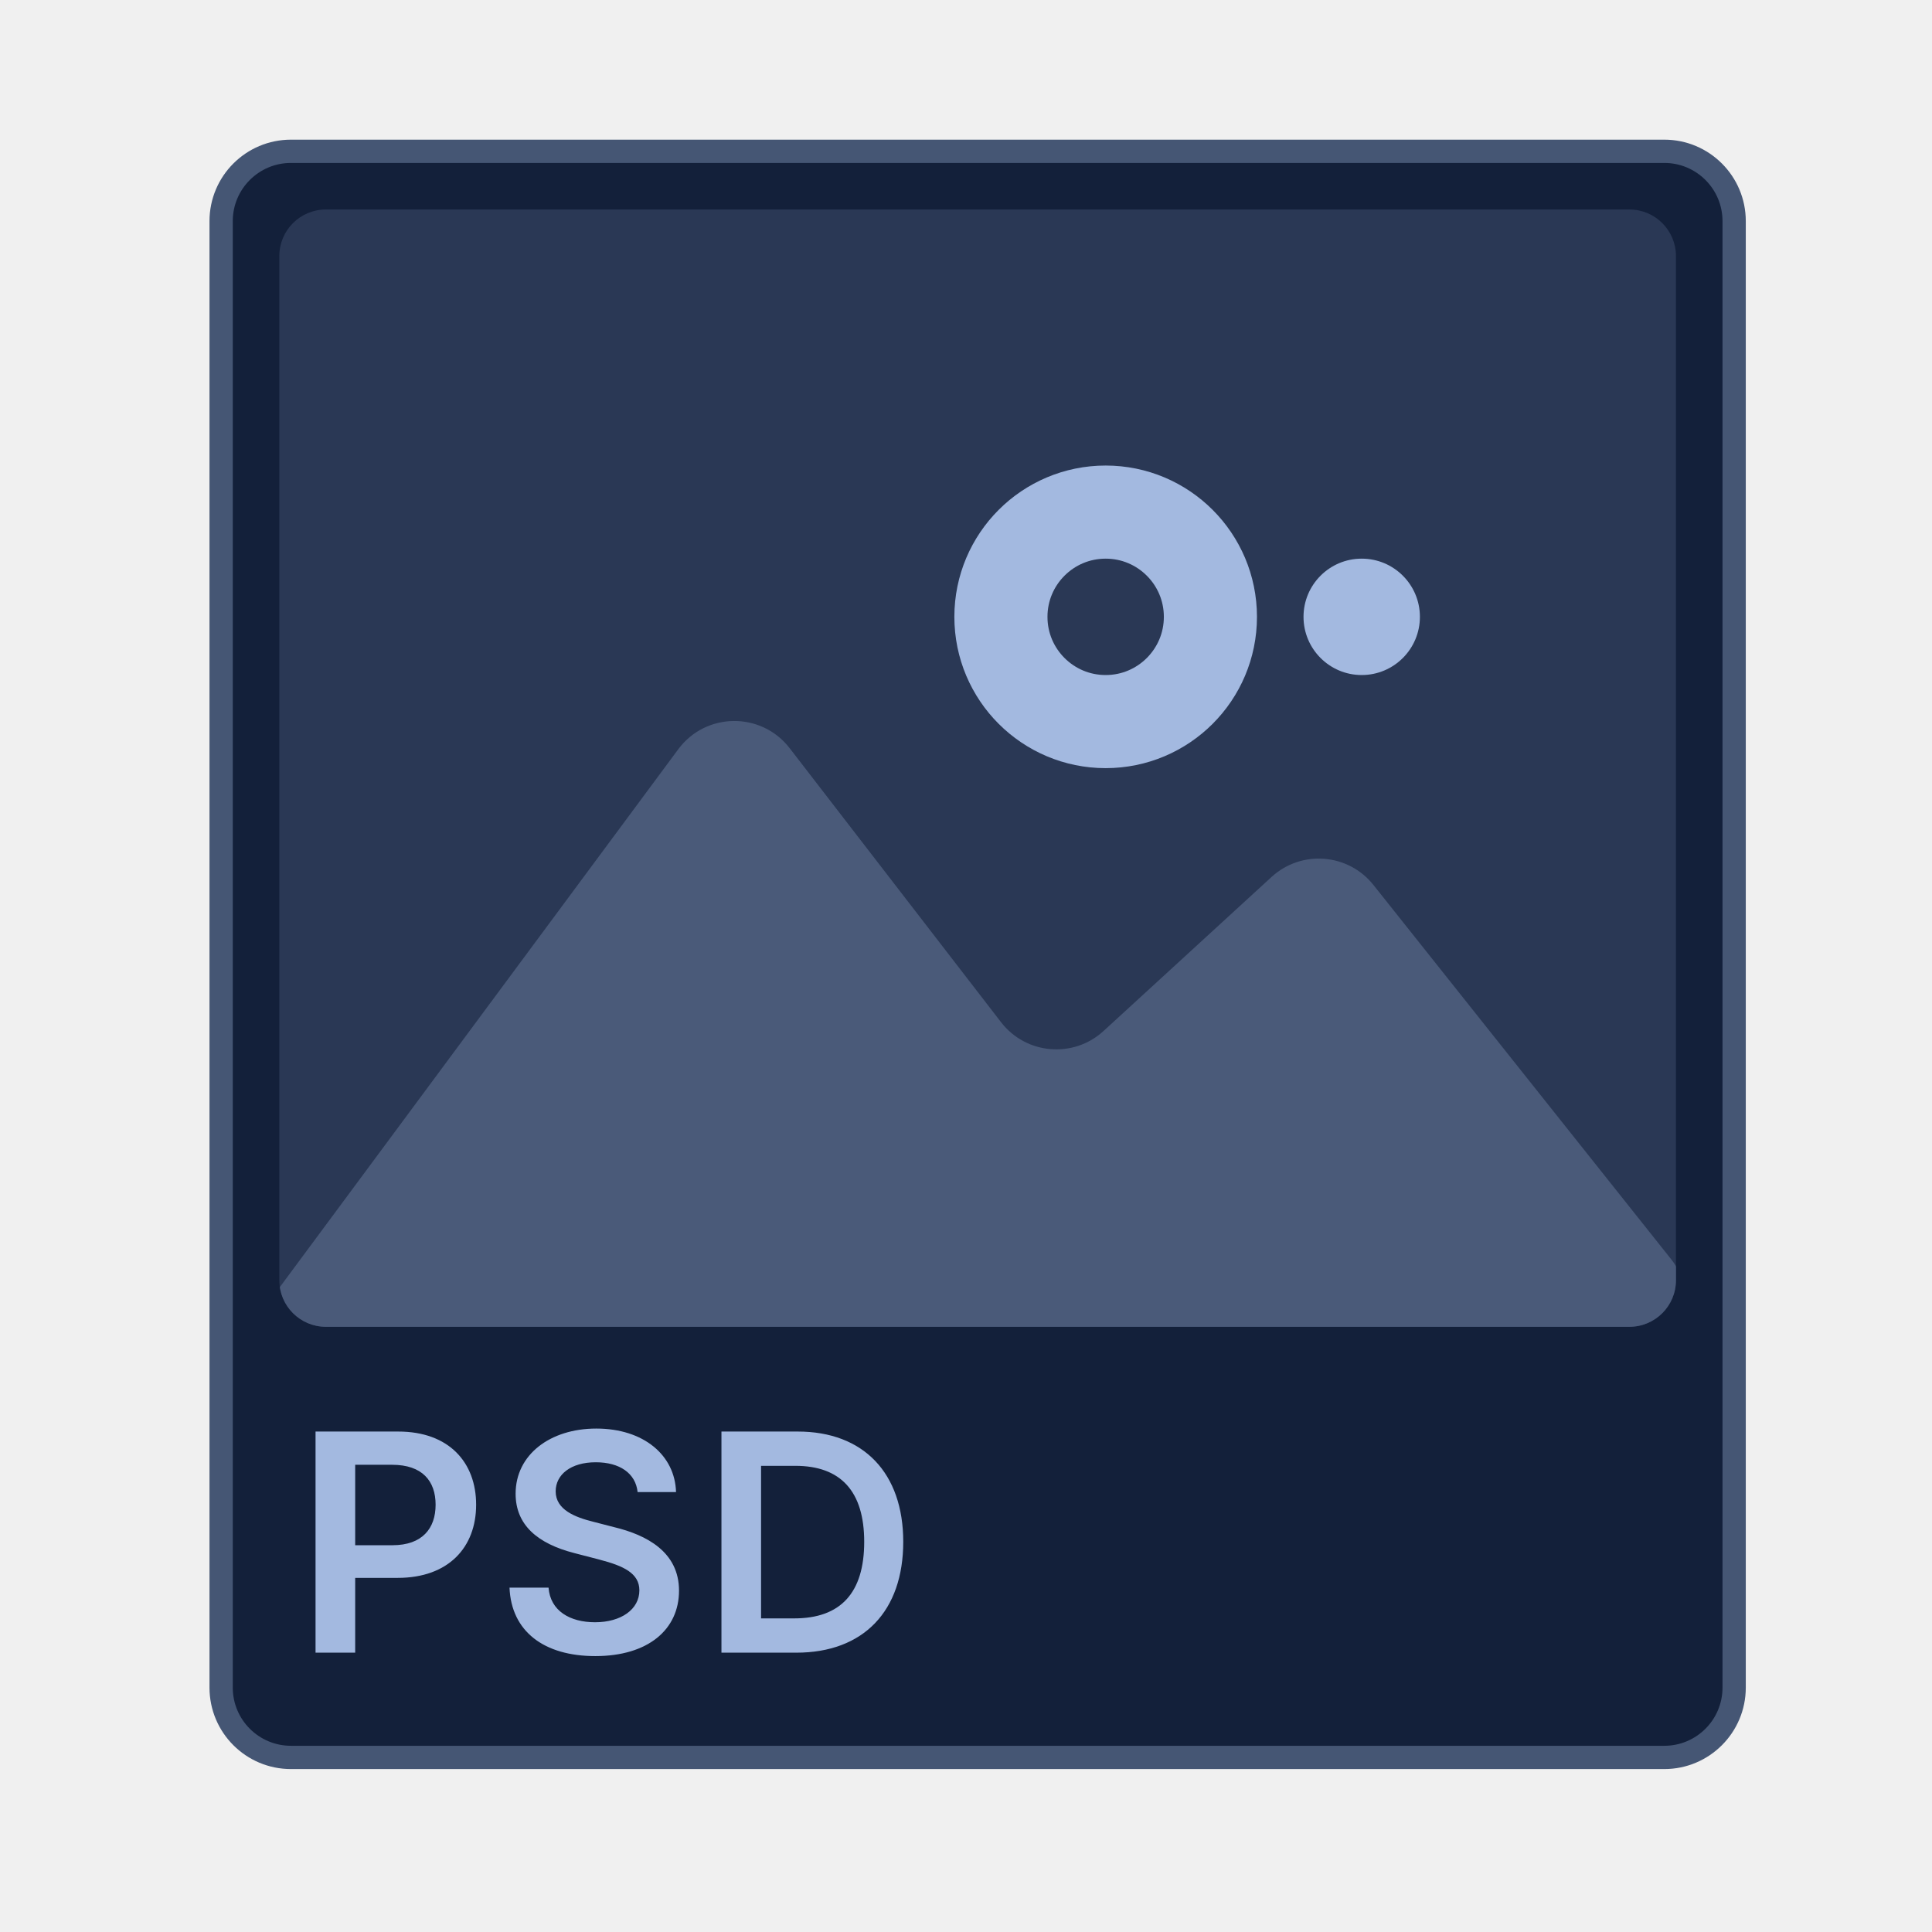
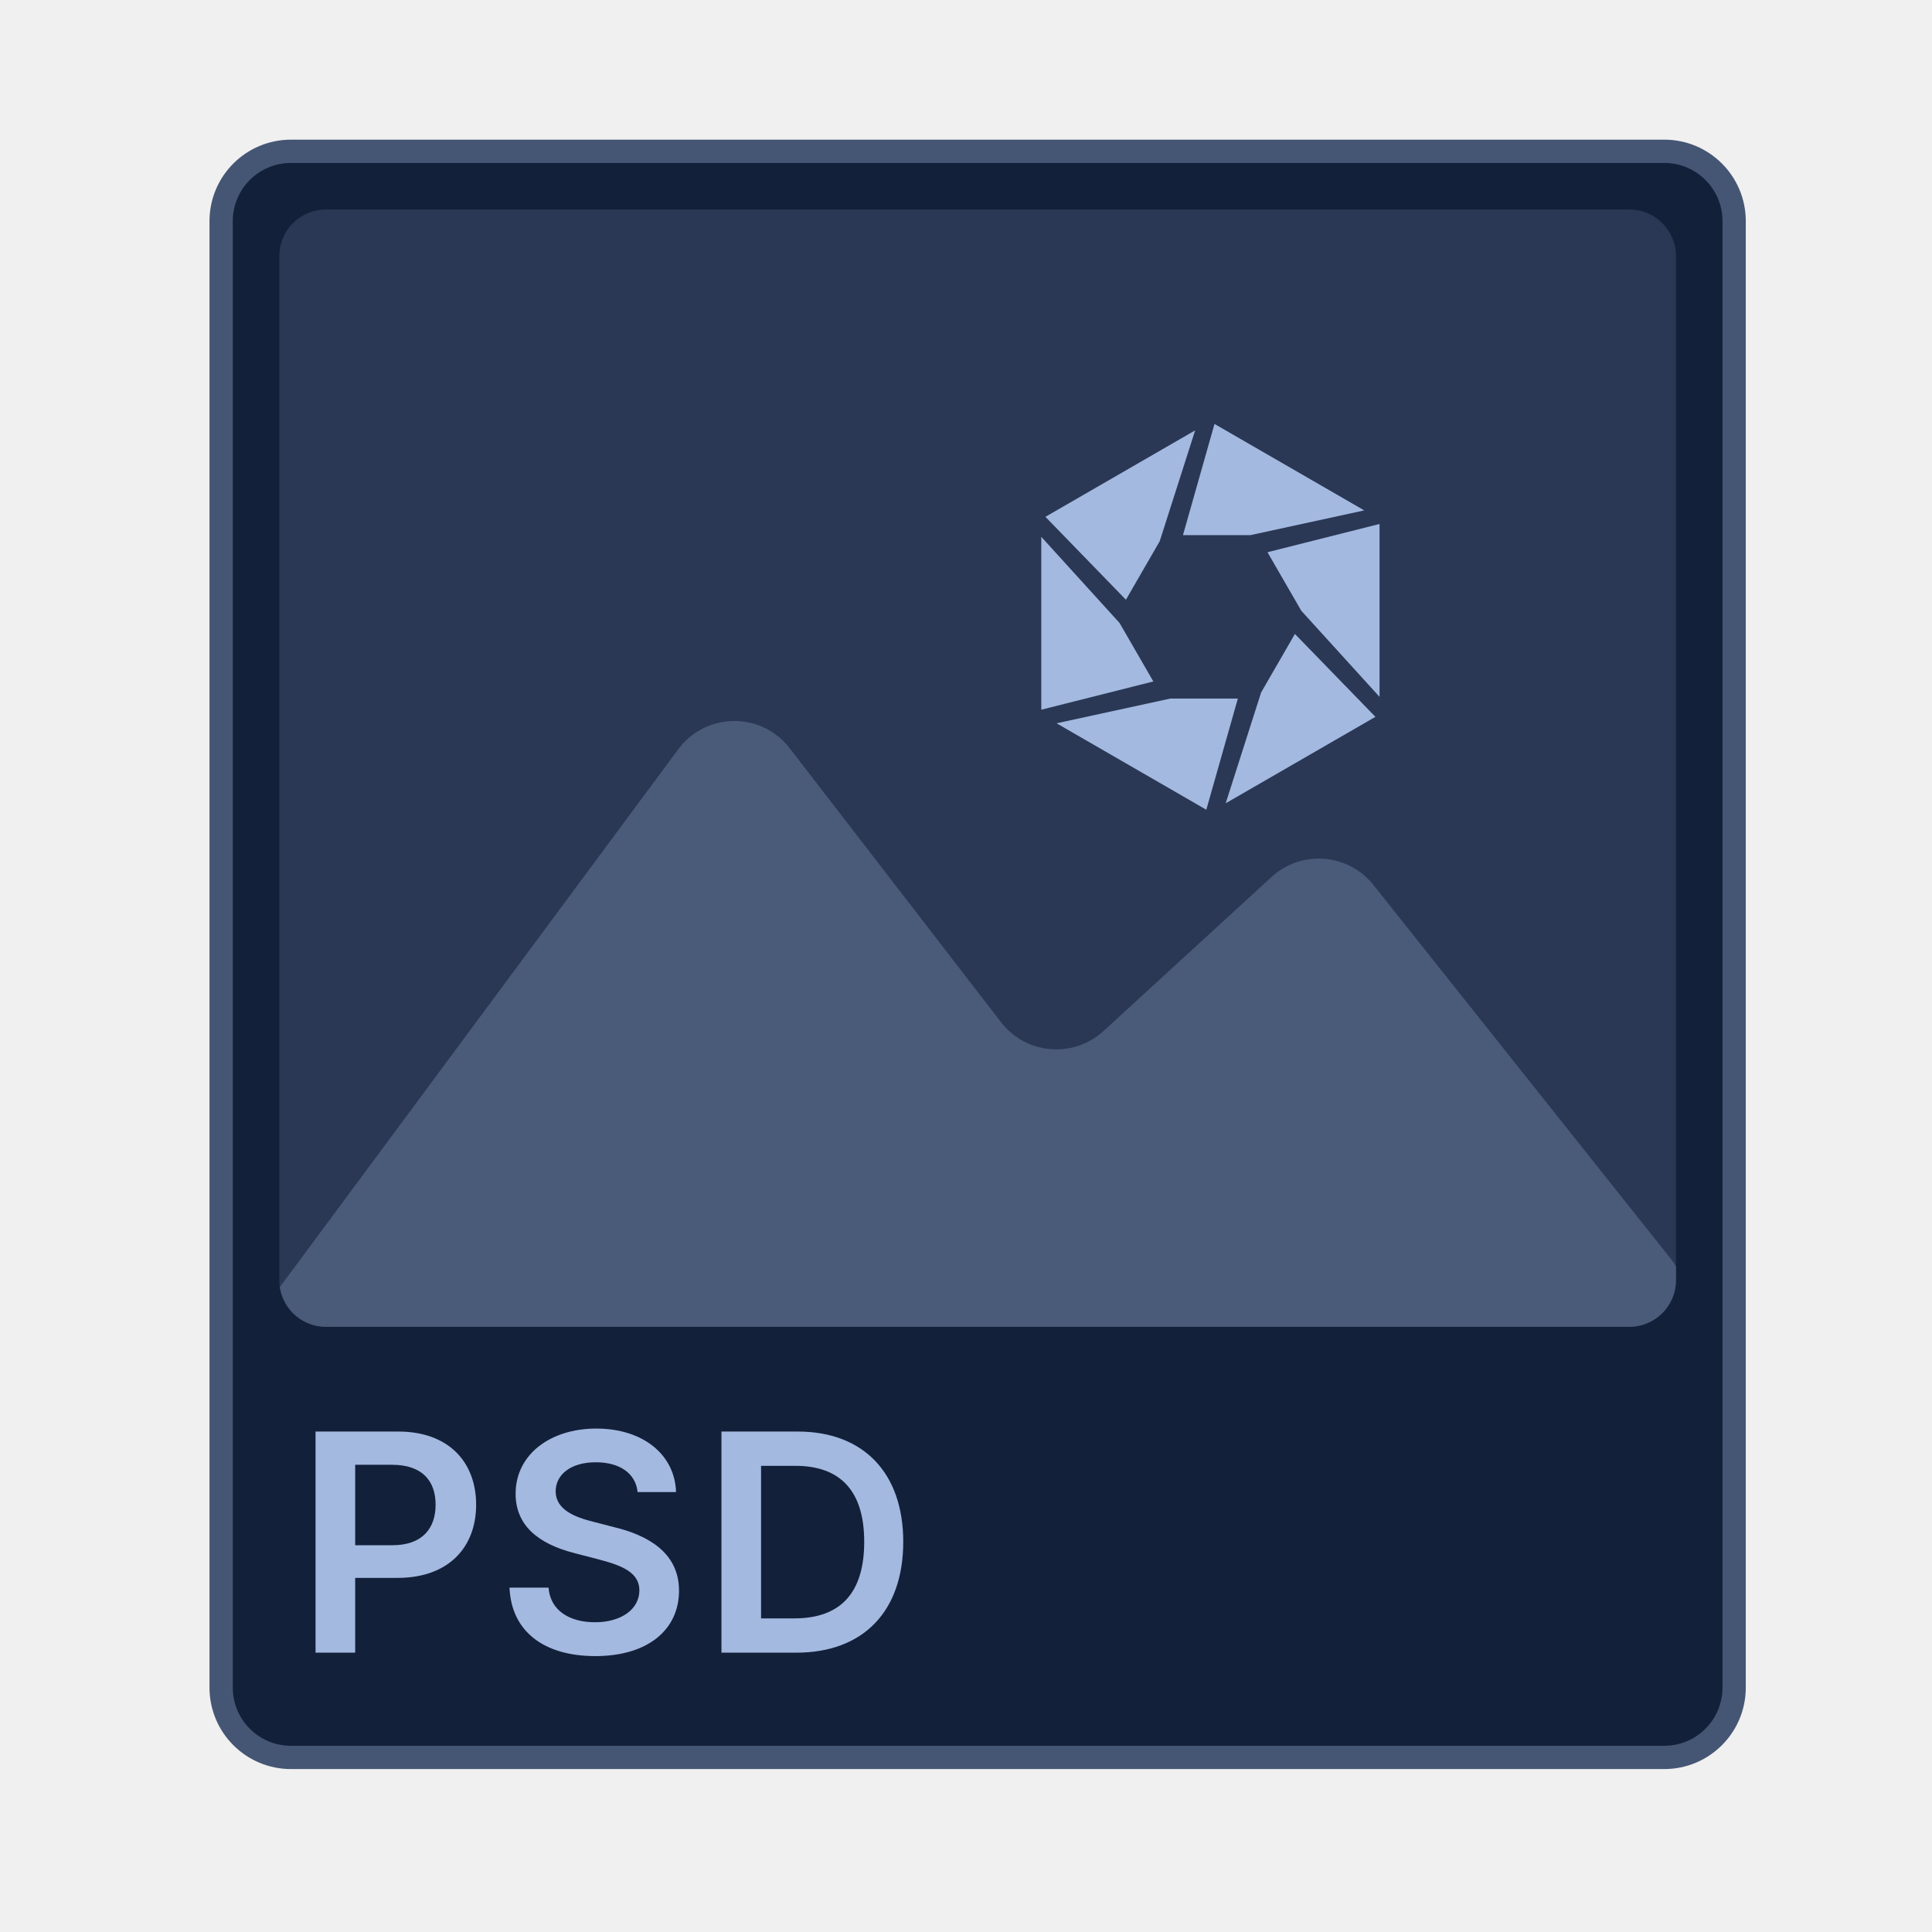
<svg xmlns="http://www.w3.org/2000/svg" viewBox="0 0 83 83" fill="none" role="img" aria-label="PSD file icon">
  <rect x="9.5" y="6.5" width="65" height="69" rx="3" fill="#13203A" stroke="#455674" />
  <rect x="12" y="9" width="60" height="48" rx="2" fill="#2A3855" />
  <mask id="m89479309" style="mask-type:alpha" maskUnits="userSpaceOnUse" x="12" y="9" width="60" height="48">
    <rect x="12" y="9" width="60" height="48" rx="2" fill="#fff" />
  </mask>
  <g mask="url(#m89479309)">
    <path d="M29.138 32.189L11.835 55.547C11.614 55.846 11.454 56.186 11.363 56.547C10.922 58.314 12.238 60.033 14.059 60.067L63.005 60.991C63.333 60.997 63.659 60.949 63.971 60.85L70.352 58.82C72.354 58.183 73.098 55.738 71.79 54.093L59.003 38.018C57.92 36.657 55.91 36.499 54.628 37.674L47.408 44.293C46.112 45.48 44.078 45.305 43.005 43.914L33.924 32.142C32.708 30.566 30.323 30.589 29.138 32.189Z" fill="#4A5A79" />
  </g>
-   <circle cx="47.5" cy="26.5" r="4.5" stroke-width="4" stroke="#A3B9E0" />
-   <circle cx="58.5" cy="26.5" r="2.5" fill="#A3B9E0" />
+   <path d="M52.176 18.213L58.609 21.927L53.724 22.989L50.821 22.989Z" fill="#A3B9E0" />
+   <path d="M59.266 22.510L59.266 29.938L55.904 26.238L54.452 23.724Z" fill="#A3B9E0" />
+   <path d="M59.089 30.796L52.656 34.510L54.179 29.748L55.630 27.235Z" fill="#A3B9E0" />
+   <path d="M51.824 34.787L45.391 31.073L50.277 30.011L53.179 30.011Z" fill="#A3B9E0" />
+   <path d="M44.734 30.490L44.734 23.062L48.096 26.762L49.548 29.276Z" fill="#A3B9E0" />
+   <path d="M44.912 22.203L51.345 18.489L49.822 23.251L48.371 25.765Z" fill="#A3B9E0" />
  <path d="M13.556 71.0H15.259V67.787H17.082C19.276 67.787 20.455 66.467 20.455 64.643C20.455 62.833 19.295 61.5 17.108 61.5H13.556ZM15.259 66.384V62.928H16.846C18.147 62.928 18.714 63.63 18.714 64.643C18.714 65.657 18.147 66.384 16.859 66.384ZM25.575 71.147C27.844 71.147 29.171 70.005 29.171 68.335C29.171 66.677 27.787 65.944 26.378 65.606L25.492 65.377C24.72 65.185 23.872 64.866 23.872 64.069C23.872 63.349 24.523 62.82 25.594 62.82C26.62 62.82 27.309 63.292 27.392 64.101H29.043C28.998 62.514 27.647 61.372 25.619 61.372C23.63 61.372 22.151 62.495 22.151 64.171C22.151 65.51 23.088 66.314 24.676 66.722L25.753 67.002C26.78 67.27 27.468 67.583 27.468 68.322C27.468 69.138 26.684 69.693 25.562 69.693C24.491 69.693 23.643 69.208 23.566 68.207H21.889C21.966 70.082 23.362 71.147 25.575 71.147ZM34.207 71.0C37.102 71.0 38.804 69.208 38.804 66.237C38.804 63.285 37.102 61.5 34.271 61.5H30.994V71.0ZM32.696 69.527V62.973H34.169C36.114 62.973 37.127 64.063 37.127 66.237C37.127 68.431 36.114 69.527 34.124 69.527Z" fill="#A3B9E0" />
</svg>
